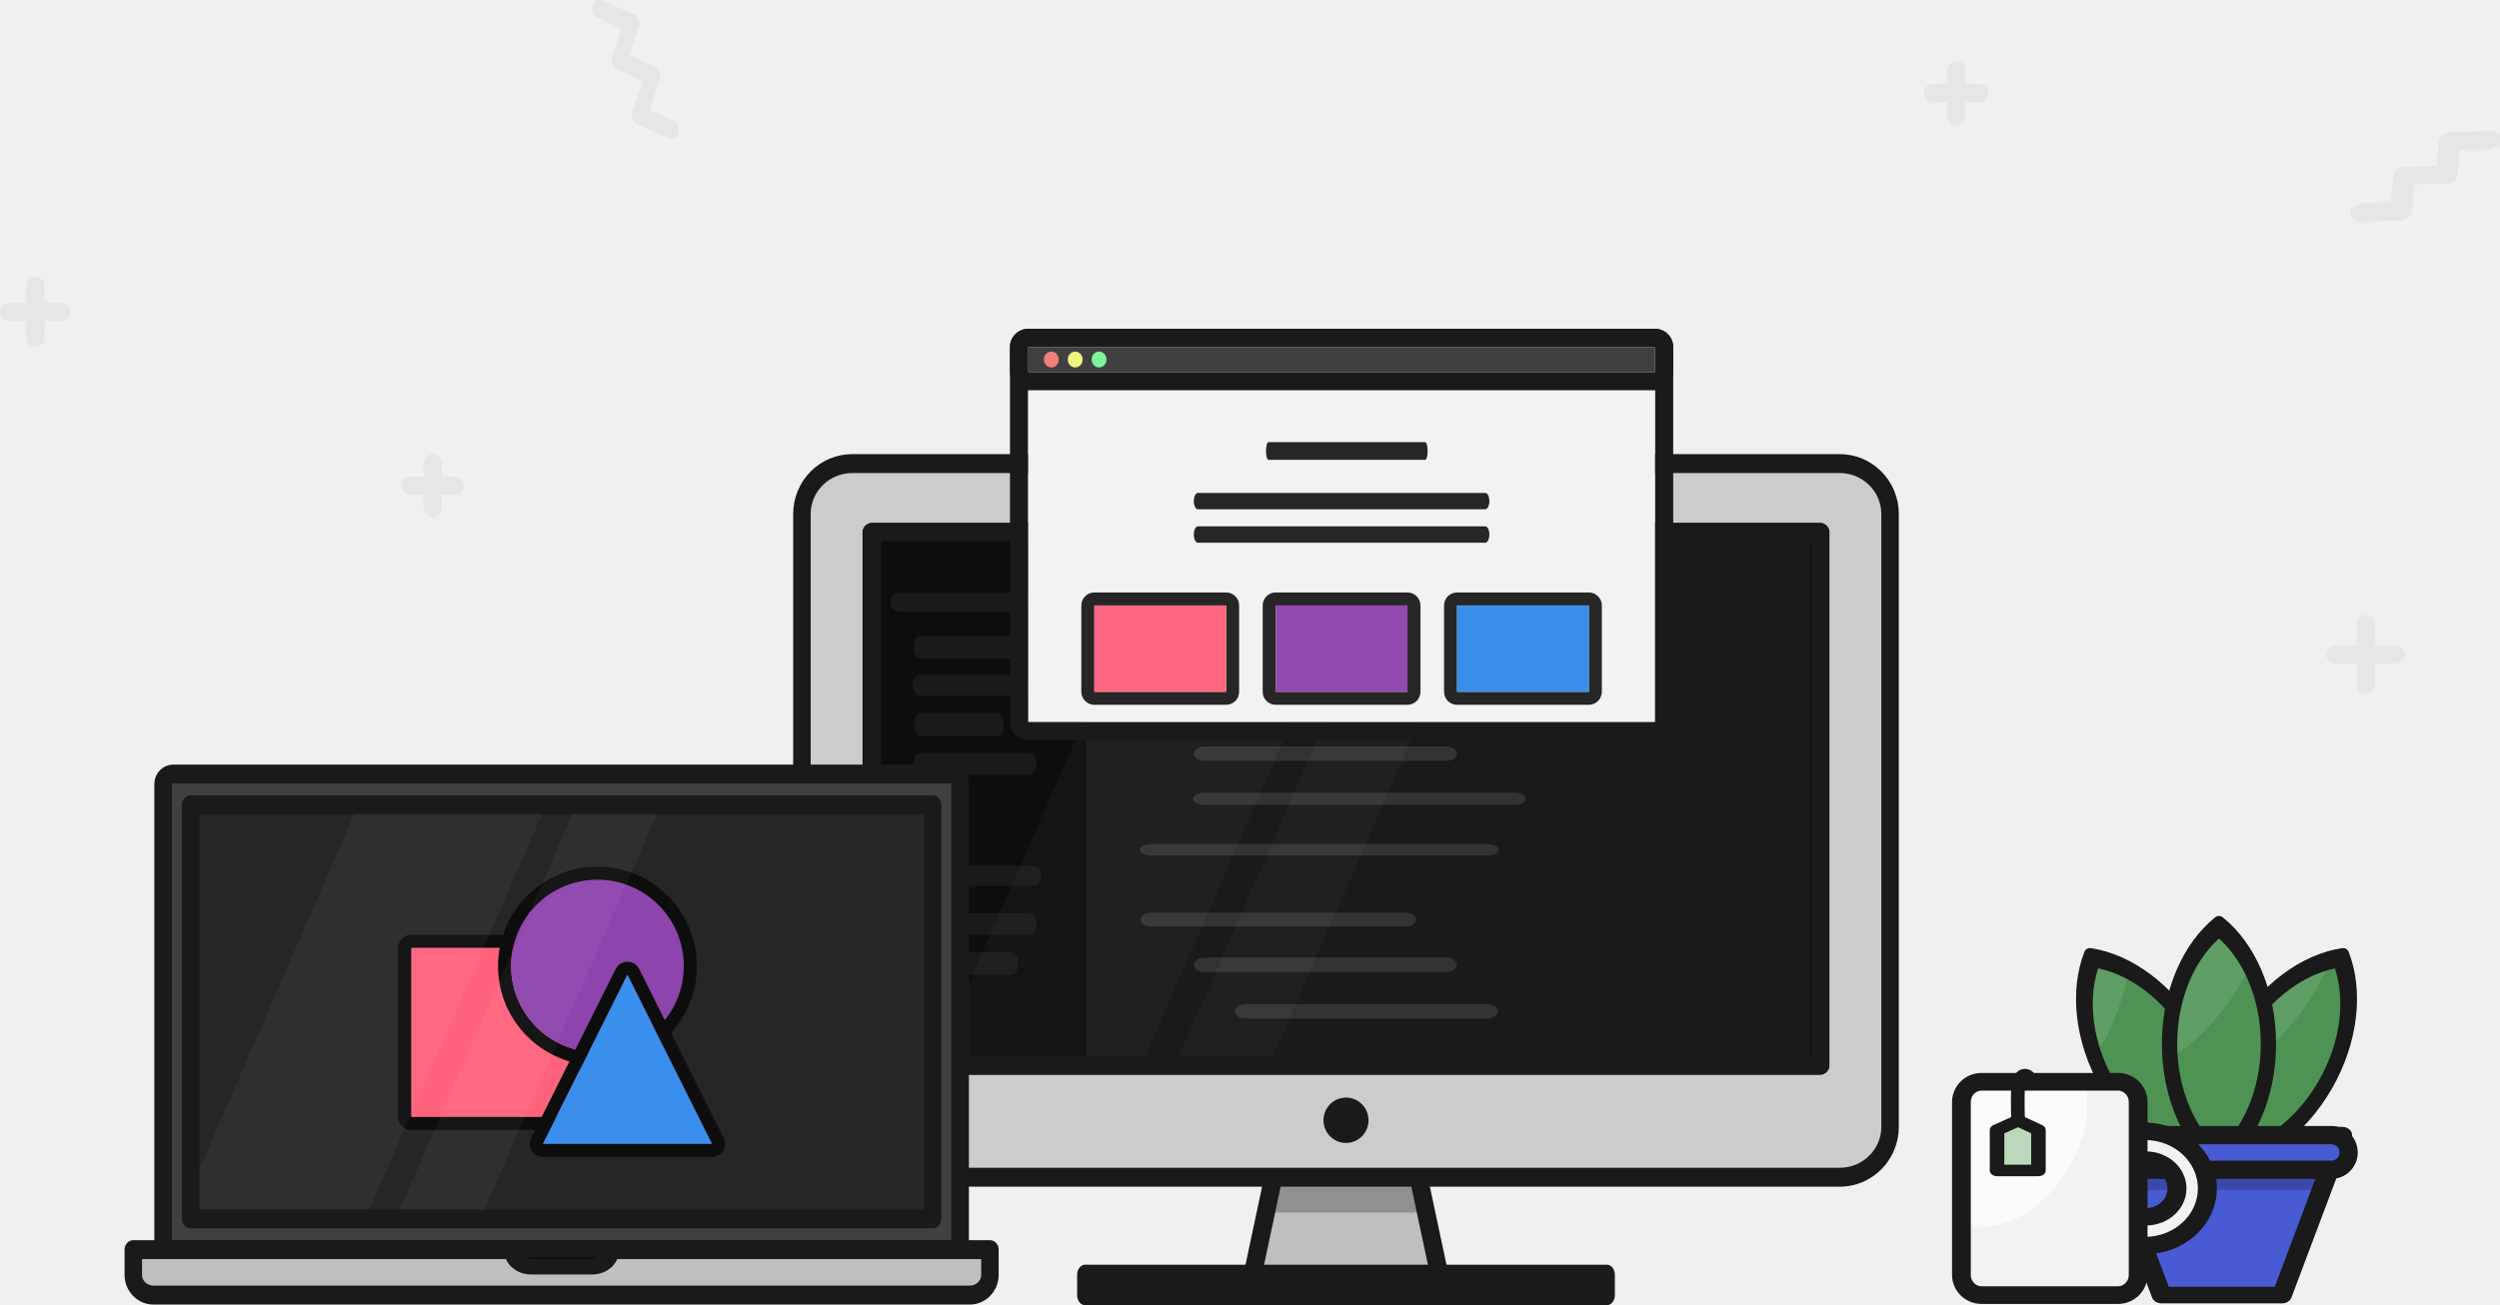
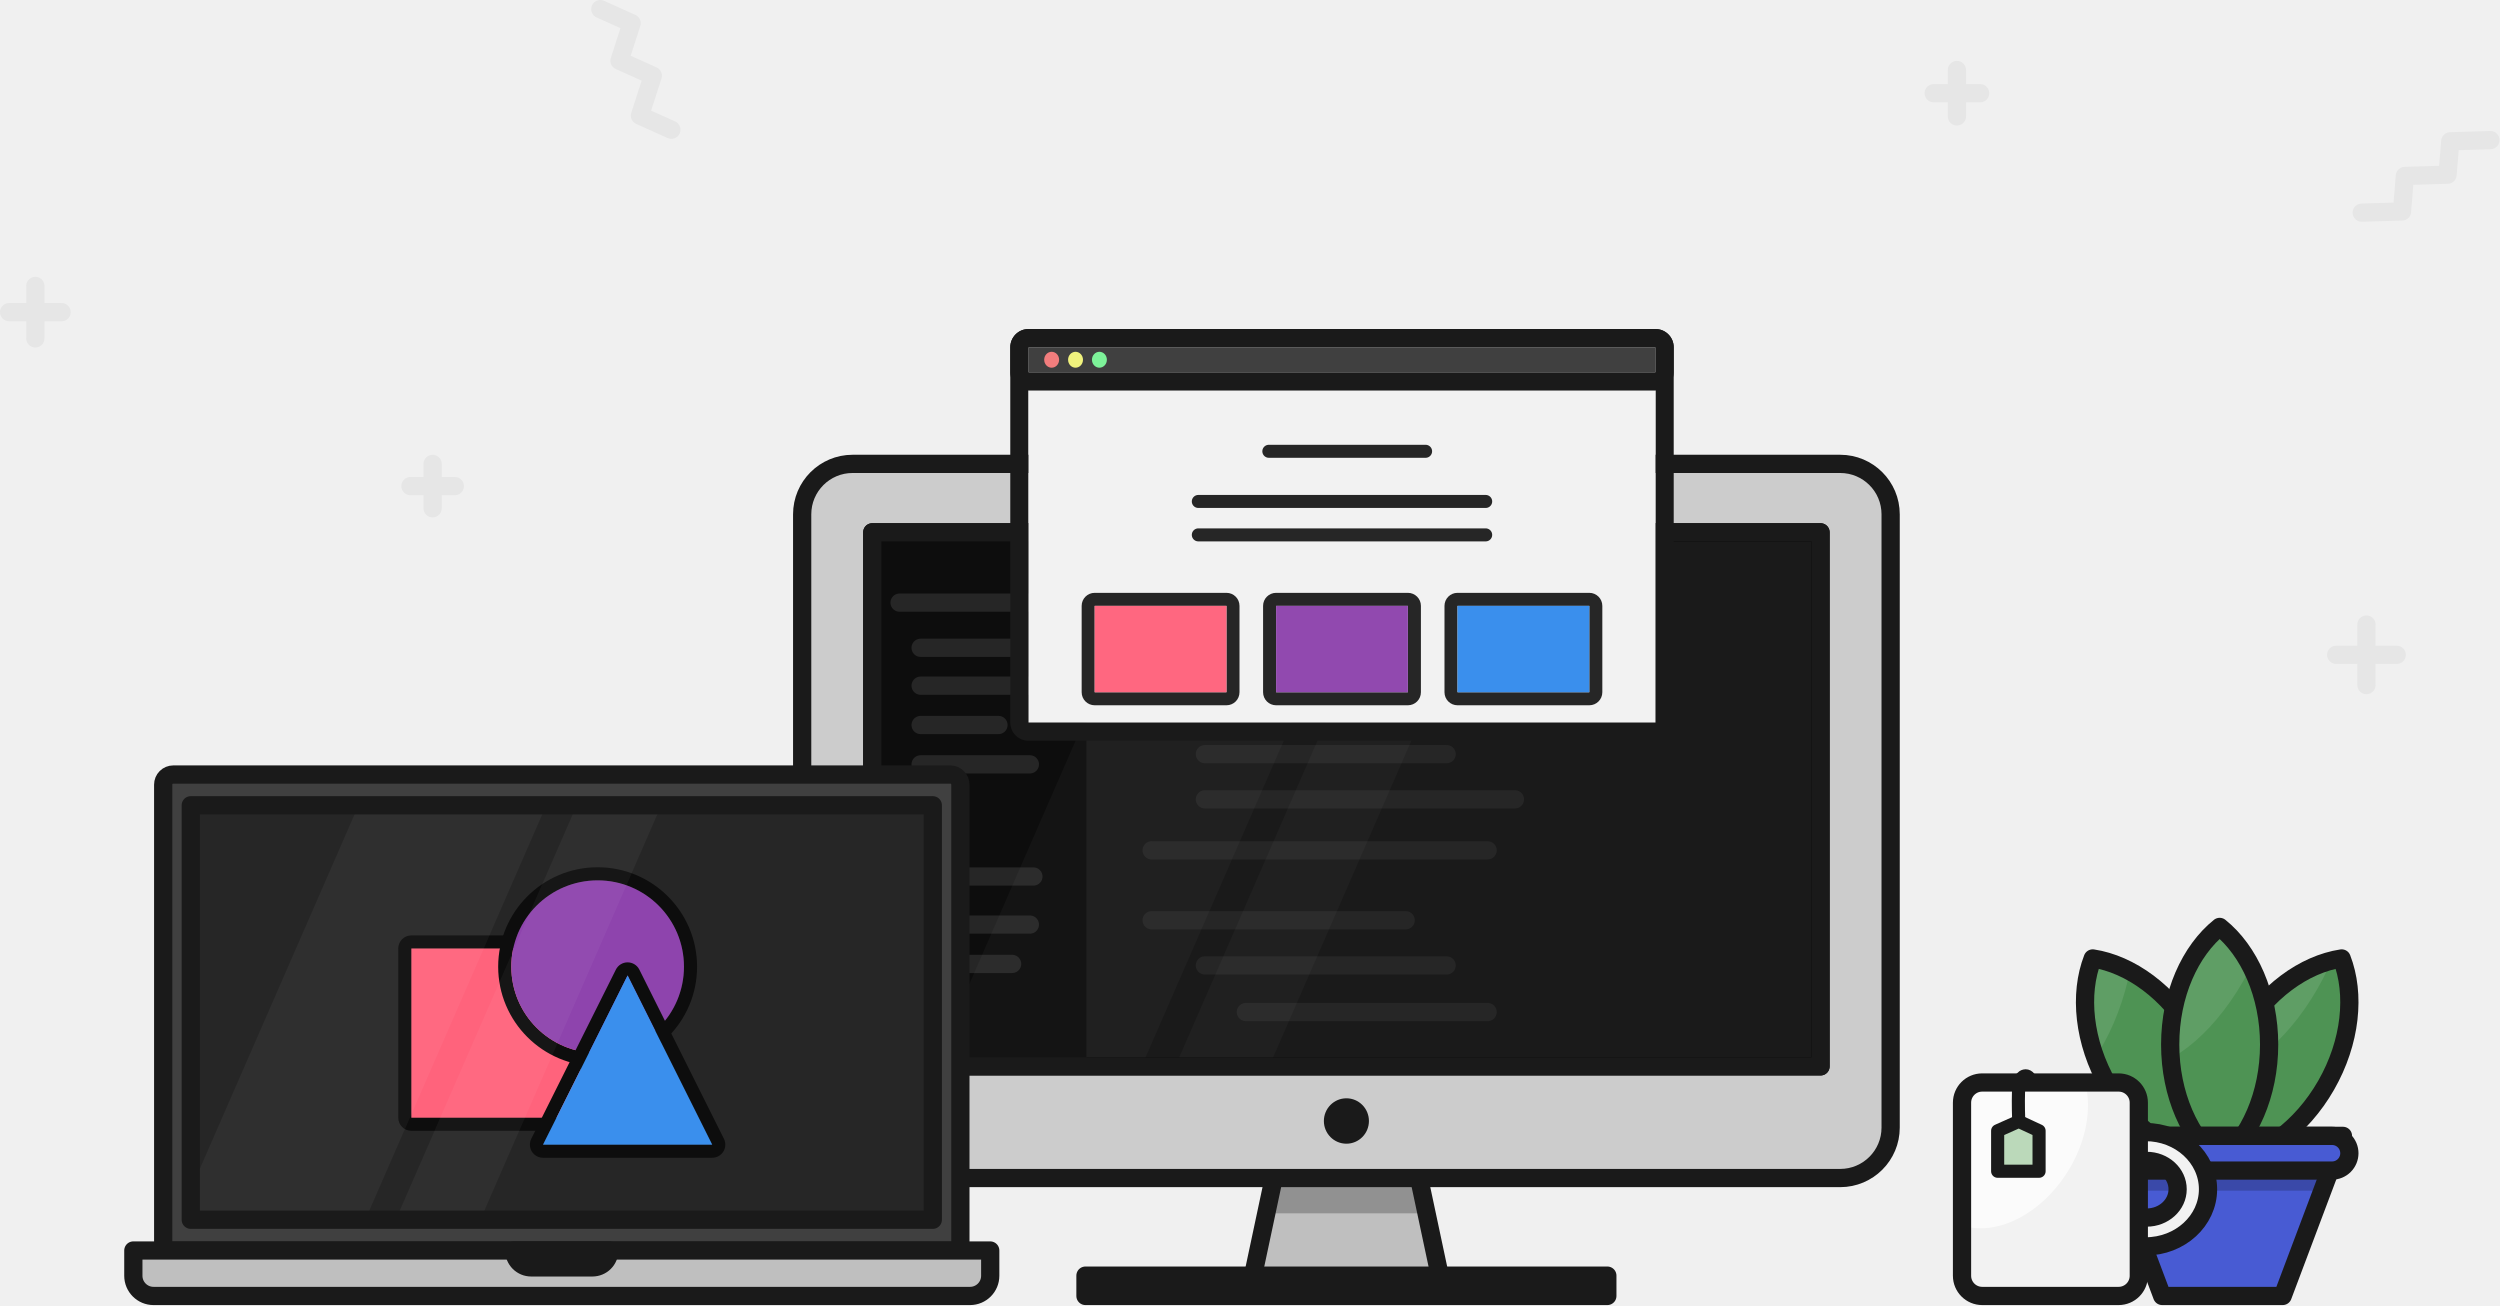
- <svg xmlns="http://www.w3.org/2000/svg" width="100%" height="100%" viewBox="0 0 1239 647" version="1.1" xml:space="preserve" style="fill-rule:evenodd;clip-rule:evenodd;stroke-linecap:round;stroke-linejoin:round;stroke-miterlimit:1.5;">
-   <g transform="matrix(1,0,0,1,-25.9731,-188.572)">
-     <g id="Desktop-Shizz" transform="matrix(1.25,0,0,1.33333,12.0279,-1434.76)">
-       <g transform="matrix(1,0,0,1,-0.617429,1158.3)">
-         <g id="Monitor" transform="matrix(0.533324,0,0,0.503842,140.845,60.126)">
-           <g id="Base">
-             <g transform="matrix(1,0,0,1,31.0175,-94.6667)">
-               <path d="M800,1046L656,1046L692,878L764,878L800,1046Z" style="fill:rgb(191,191,191);" />
-               <clipPath id="_clip1">
-                 <path d="M800,1046L656,1046L692,878L764,878L800,1046Z" />
-               </clipPath>
-               <g clip-path="url(#_clip1)">
-                 <g transform="matrix(1,0,0,0.869393,-39.0175,246.741)">
-                   <rect x="655.333" y="801.623" width="214.127" height="51.044" style="fill:rgb(38,38,38);fill-opacity:0.3;" />
-                 </g>
-               </g>
-               <path d="M800,1046L656,1046L692,878L764,878L800,1046Z" style="fill:none;stroke:rgb(26,26,26);stroke-width:13.5px;" />
-             </g>
-             <g transform="matrix(1,0,0,1.25,37.0175,-233.167)">
-               <rect x="528" y="938" width="388" height="12" style="fill:rgb(26,26,26);stroke:rgb(26,26,26);stroke-width:11.92px;" />
+ <svg xmlns="http://www.w3.org/2000/svg" width="100%" height="100%" viewBox="0 0 5163 2696" version="1.1" xml:space="preserve" style="fill-rule:evenodd;clip-rule:evenodd;stroke-linecap:round;stroke-linejoin:round;stroke-miterlimit:1.5;">
+   <g id="Desktop-Shizz">
+     <g>
+       <g id="Monitor">
+         <g id="Base">
+           <path d="M2980.59,2668.01l-399.994,0l99.999,-470.252l199.996,0l99.999,470.252Z" style="fill:#bfbfbf;" />
+           <clipPath id="_clip1">
+             <path d="M2980.59,2668.01l-399.994,0l99.999,-470.252l199.996,0l99.999,470.252Z" />
+           </clipPath>
+           <g clip-path="url(#_clip1)">
+             <rect x="2470.36" y="2381.56" width="594.787" height="124.217" style="fill:#262626;fill-opacity:0.3;" />
+           </g>
+           <path d="M2980.59,2668.01l-399.994,0l99.999,-470.252l199.996,0l99.999,470.252Z" style="fill:none;stroke:#1a1a1a;stroke-width:37.65px;" />
+           <rect x="2241.71" y="2634.42" width="1077.76" height="41.987" style="fill:#1a1a1a;stroke:#1a1a1a;stroke-width:37.65px;" />
+         </g>
+         <g id="Screen">
+           <path d="M3904.55,1062.16c0,-57.53 -46.637,-104.167 -104.166,-104.167c-376.345,0 -1663.24,0 -2039.58,0c-57.529,0 -104.166,46.637 -104.166,104.167c0,270.97 0,995.587 0,1266.56c0,57.53 46.637,104.167 104.166,104.167c376.345,0 1663.24,0 2039.58,0c57.529,0 104.166,-46.637 104.166,-104.167c0,-270.97 0,-995.587 0,-1266.56Z" style="fill:#ccc;stroke:#1a1a1a;stroke-width:37.65px;" />
+           <rect x="1801.41" y="1099.33" width="1958.36" height="1102.94" style="fill:#1a1a1a;stroke:#f2f2f2;stroke-width:37.65px;" />
+           <g>
+             <rect x="1801.41" y="1099.33" width="1958.36" height="1102.94" style="fill:#1a1a1a;stroke:#000;stroke-width:37.65px;" />
+             <rect x="1801.41" y="1099.33" width="442.284" height="1102.94" style="fill:#0d0d0d;" />
+             <path d="M1857.82,1244.56l315.901,0" style="fill:none;stroke:#262626;stroke-width:37.65px;" />
+             <path d="M1857.82,1810.17l276.413,0" style="fill:none;stroke:#262626;stroke-width:37.65px;" />
+             <path d="M1901.27,1337.82l197.438,0" style="fill:none;stroke:#262626;stroke-width:37.65px;" />
+             <path d="M1901.27,1416.05l251.029,0" style="fill:none;stroke:#262626;stroke-width:37.65px;" />
+             <path d="M1901.27,1497.28l160.771,0" style="fill:none;stroke:#262626;stroke-width:37.65px;" />
+             <path d="M1901.27,1578.51l225.644,0" style="fill:none;stroke:#262626;stroke-width:37.65px;" />
+             <path d="M1901.27,1909.45l225.644,0" style="fill:none;stroke:#262626;stroke-width:37.65px;" />
+             <path d="M1901.27,1990.68l188.977,0" style="fill:none;stroke:#262626;stroke-width:37.65px;" />
+             <path d="M2378.36,1379.94l693.854,0" style="fill:none;stroke:#262626;stroke-width:37.65px;" />
+             <path d="M2488.36,1467.19l719.239,0" style="fill:none;stroke:#262626;stroke-width:37.65px;" />
+             <path d="M2488.36,1557.45l499.236,0" style="fill:none;stroke:#262626;stroke-width:37.65px;" />
+             <path d="M2488.36,1650.8l640.263,0" style="fill:#262626;stroke:#262626;stroke-width:37.65px;" />
+             <path d="M2378.36,1756.1l693.854,0" style="fill:none;stroke:#262626;stroke-width:37.65px;" />
+             <path d="M2378.36,1900.52l524.621,0" style="fill:none;stroke:#262626;stroke-width:37.65px;" />
+             <path d="M2488.36,1993.78l499.236,0" style="fill:none;stroke:#262626;stroke-width:37.65px;" />
+             <path d="M2572.98,2090.06l499.237,0" style="fill:none;stroke:#262626;stroke-width:37.65px;" />
+             <path d="M2378.36,1244.56l315.901,0" style="fill:none;stroke:#262626;stroke-width:37.65px;" />
+           </g>
+           <rect id="Glare" x="1801.41" y="1099.33" width="1958.36" height="1102.94" style="fill:none;" />
+           <clipPath id="_clip2">
+             <rect x="1801.41" y="1099.33" width="1958.36" height="1102.94" />
+           </clipPath>
+           <g clip-path="url(#_clip2)">
+             <g opacity="0.03">
+               <path d="M2926.95,898.117l-361.924,-155.64l-687.896,1575.68l361.924,155.641l687.896,-1575.68Z" style="fill:#fff;" />
+               <path d="M3148.76,993.503l-163.166,-70.167l-687.896,1575.68l163.166,70.166l687.896,-1575.68Z" style="fill:#fff;" />
            </g>
          </g>
-           <g id="Screen">
-             <g transform="matrix(0.961962,0,0,1.03252,41.6977,1.3191)">
-               <path d="M1166.32,364.463C1166.32,344.558 1148.86,328.421 1127.33,328.421C986.488,328.421 504.88,328.421 364.036,328.421C342.506,328.421 325.053,344.558 325.053,364.463C325.053,458.219 325.053,708.939 325.053,802.695C325.053,822.6 342.506,838.737 364.036,838.737C504.88,838.737 986.488,838.737 1127.33,838.737C1148.86,838.737 1166.32,822.6 1166.32,802.695C1166.32,708.939 1166.32,458.219 1166.32,364.463Z" style="fill:rgb(204,204,204);stroke:rgb(26,26,26);stroke-width:13.53px;" />
-             </g>
-             <g transform="matrix(0.838052,0,0,0.772131,134.095,137.333)">
-               <rect x="325.053" y="328.421" width="841.263" height="510.316" style="fill:rgb(26,26,26);stroke:rgb(242,242,242);stroke-width:16.76px;" />
-             </g>
-             <g transform="matrix(0.541544,0,0,0.541544,347.976,-332.401)">
-               <g transform="matrix(1.54752,0,0,1.42579,-394.946,867.397)">
-                 <rect x="325.053" y="328.421" width="841.263" height="510.316" style="fill:rgb(26,26,26);stroke:black;stroke-width:16.76px;" />
-               </g>
-               <g transform="matrix(1.87503,0,0,1.89813,-267.383,-1413.17)">
-                 <rect x="200.244" y="1448.18" width="156.808" height="383.328" style="fill:rgb(13,13,13);" />
-               </g>
-               <g transform="matrix(1.87503,0,0,1.98475,-642.389,-1573.81)">
-                 <path d="M420.244,1514.18L532.244,1514.18" style="fill:none;stroke:rgb(26,26,26);stroke-width:12.91px;" />
-               </g>
-               <g transform="matrix(1.64065,0,0,1.98475,-543.893,-1200.67)">
-                 <path d="M420.244,1514.18L532.244,1514.18" style="fill:none;stroke:rgb(26,26,26);stroke-width:13.68px;" />
-               </g>
-               <g transform="matrix(1.1719,0,0,1.98475,-318.017,-1512.28)">
-                 <path d="M420.244,1514.18L532.244,1514.18" style="fill:none;stroke:rgb(26,26,26);stroke-width:15.27px;" />
-               </g>
-               <g transform="matrix(1.48998,0,0,1.98475,-451.691,-1460.68)">
-                 <path d="M420.244,1514.18L532.244,1514.18" style="fill:none;stroke:rgb(26,26,26);stroke-width:14.19px;" />
-               </g>
-               <g transform="matrix(0.954258,0,0,1.98475,-226.557,-1407.09)">
-                 <path d="M420.244,1514.18L532.244,1514.18" style="fill:none;stroke:rgb(26,26,26);stroke-width:15.97px;" />
-               </g>
-               <g transform="matrix(1.33931,0,0,1.98475,-388.372,-1353.5)">
-                 <path d="M420.244,1514.18L532.244,1514.18" style="fill:none;stroke:rgb(26,26,26);stroke-width:14.71px;" />
-               </g>
-               <g transform="matrix(1.33931,0,0,1.98475,-388.372,-1135.18)">
-                 <path d="M420.244,1514.18L532.244,1514.18" style="fill:none;stroke:rgb(26,26,26);stroke-width:14.71px;" />
-               </g>
-               <g transform="matrix(1.12167,0,0,1.98475,-296.911,-1081.59)">
-                 <path d="M420.244,1514.18L532.244,1514.18" style="fill:none;stroke:rgb(26,26,26);stroke-width:15.44px;" />
-               </g>
-               <g transform="matrix(4.11837,0,0,1.98475,-1239.1,-1484.49)">
-                 <path d="M420.244,1514.18L532.244,1514.18" style="fill:none;stroke:rgb(51,51,51);stroke-width:7.73px;" />
-               </g>
-               <g transform="matrix(4.26905,0,0,1.98475,-1229.29,-1426.93)">
-                 <path d="M420.244,1514.18L532.244,1514.18" style="fill:none;stroke:rgb(51,51,51);stroke-width:7.51px;" />
-               </g>
-               <g transform="matrix(2.96322,0,0,1.98475,-680.525,-1367.39)">
-                 <path d="M420.244,1514.18L532.244,1514.18" style="fill:none;stroke:rgb(51,51,51);stroke-width:9.9px;" />
-               </g>
-               <g transform="matrix(3.80029,0,0,1.98475,-1032.3,-1305.81)">
-                 <path d="M420.244,1514.18L532.244,1514.18" style="fill:none;stroke:rgb(51,51,51);stroke-width:8.24px;" />
-               </g>
-               <g transform="matrix(4.11837,0,0,1.98475,-1239.1,-1236.34)">
-                 <path d="M420.244,1514.18L532.244,1514.18" style="fill:none;stroke:rgb(51,51,51);stroke-width:7.73px;" />
-               </g>
-               <g transform="matrix(3.11389,0,0,1.98475,-816.97,-1141.07)">
-                 <path d="M420.244,1514.18L532.244,1514.18" style="fill:none;stroke:rgb(51,51,51);stroke-width:9.57px;" />
-               </g>
-               <g transform="matrix(2.96322,0,0,1.98475,-680.525,-1079.55)">
-                 <path d="M420.244,1514.18L532.244,1514.18" style="fill:none;stroke:rgb(51,51,51);stroke-width:9.9px;" />
-               </g>
-               <g transform="matrix(2.96322,0,0,1.98475,-624.274,-1016.03)">
-                 <path d="M420.244,1514.18L532.244,1514.18" style="fill:none;stroke:rgb(51,51,51);stroke-width:9.9px;" />
-               </g>
-               <g transform="matrix(1.87503,0,0,1.98475,-296.347,-1573.81)">
-                 <path d="M420.244,1514.18L532.244,1514.18" style="fill:none;stroke:rgb(51,51,51);stroke-width:12.91px;" />
-               </g>
-             </g>
-             <g id="Glare" transform="matrix(1.74596,0,0,1.75929,-110.647,-2066.58)">
-               <rect x="296.2" y="1396.87" width="403.803" height="223.971" style="fill:none;" />
-               <clipPath id="_clip2">
-                 <rect x="296.2" y="1396.87" width="403.803" height="223.971" />
-               </clipPath>
-               <g clip-path="url(#_clip2)">
-                 <g transform="matrix(0.525539,0.222574,-0.185655,0.418808,235.312,1126.97)">
-                   <g opacity="0.03">
-                     <rect x="490" y="211" width="142" height="764" style="fill:white;" />
-                     <g transform="matrix(0.450828,0,0,1,434.103,0)">
-                       <rect x="490" y="211" width="142" height="764" style="fill:white;" />
-                     </g>
-                   </g>
-                 </g>
-               </g>
-               <rect x="296.2" y="1396.87" width="403.803" height="223.971" style="fill:none;stroke:rgb(26,26,26);stroke-width:7.7px;" />
-             </g>
-           </g>
-           <g id="Power-Button" transform="matrix(0.797619,0,0,0.797619,155.22,166.417)">
-             <circle cx="757" cy="826" r="21" style="fill:rgb(26,26,26);" />
-           </g>
+           <rect x="1801.41" y="1099.33" width="1958.36" height="1102.94" style="fill:none;stroke:#1a1a1a;stroke-width:37.65px;" />
        </g>
-         <g id="Window" transform="matrix(6.21514,0,0,6.21514,-1873.79,-731.072)">
-           <g transform="matrix(1,0,0,1.19394,0,-29.0194)">
-             <path d="M410.163,148.201C410.163,147.696 409.642,147.287 409,147.287L369,147.287C368.358,147.287 367.837,147.696 367.837,148.201L367.837,167C367.837,167.504 368.358,167.913 369,167.913L409,167.913C409.642,167.913 410.163,167.504 410.163,167L410.163,148.201ZM409,148.201L369,148.201L369,167L409,167L409,148.201Z" style="fill:rgb(26,26,26);" />
-             <rect x="369" y="148.201" width="40" height="18.799" style="fill:rgb(242,242,242);" />
-           </g>
-           <g>
-             <g transform="matrix(0.294118,0,0,1,274.922,-8.8541)">
-               <path d="M372,163L406,163" style="fill:none;stroke:rgb(38,38,38);stroke-width:1.06px;" />
-             </g>
-             <g transform="matrix(0.539216,0,0,1,179.245,-5.8541)">
-               <path d="M372,163L406,163" style="fill:none;stroke:rgb(38,38,38);stroke-width:0.98px;" />
-             </g>
-             <g transform="matrix(0.539216,0,0,1,179.245,-3.8541)">
-               <path d="M372,163L406,163" style="fill:none;stroke:rgb(38,38,38);stroke-width:0.98px;" />
-             </g>
-           </g>
-           <g transform="matrix(0.840799,0,0,0.840799,61.9291,34.8713)">
-             <g transform="matrix(1,0,0,1,-1.76545,-0.145898)">
-               <path d="M382.988,153C382.988,152.488 382.546,152.074 382,152.074L372,152.074C371.454,152.074 371.012,152.488 371.012,153L371.012,159.146C371.012,159.658 371.454,160.072 372,160.072L382,160.072C382.546,160.072 382.988,159.658 382.988,159.146L382.988,153ZM382,153L372,153L372,159.146L382,159.146L382,153Z" style="fill:rgb(38,38,38);" />
-               <rect x="372" y="153" width="10" height="6.146" style="fill:rgb(255,103,128);" />
-             </g>
-             <g transform="matrix(1,0,0,1,12,-0.145898)">
-               <path d="M382.988,153C382.988,152.488 382.546,152.074 382,152.074L372,152.074C371.454,152.074 371.012,152.488 371.012,153L371.012,159.146C371.012,159.658 371.454,160.072 372,160.072L382,160.072C382.546,160.072 382.988,159.658 382.988,159.146L382.988,153ZM382,153L372,153L372,159.146L382,159.146L382,153Z" style="fill:rgb(38,38,38);" />
-               <rect x="372" y="153" width="10" height="6.146" style="fill:rgb(145,73,175);" />
-             </g>
-             <g transform="matrix(1,0,0,1,25.7654,-0.145898)">
-               <path d="M382.988,153C382.988,152.488 382.546,152.074 382,152.074L372,152.074C371.454,152.074 371.012,152.488 371.012,153L371.012,159.146C371.012,159.658 371.454,160.072 372,160.072L382,160.072C382.546,160.072 382.988,159.658 382.988,159.146L382.988,153ZM382,153L372,153L372,159.146L382,159.146L382,153Z" style="fill:rgb(38,38,38);" />
-               <rect x="372" y="153" width="10" height="6.146" style="fill:rgb(58,143,237);" />
-             </g>
-           </g>
-           <g transform="matrix(0.951538,0,0,0.531406,20.3486,68.3946)">
-             <path d="M409.668,149.657C409.668,148.524 409.121,147.605 408.445,147.605L366.408,147.605C365.733,147.605 365.186,148.524 365.186,149.657L365.186,152.473C365.186,153.607 365.733,154.525 366.408,154.525L408.445,154.525C409.121,154.525 409.668,153.607 409.668,152.473L409.668,149.657ZM408.445,149.657L366.408,149.657L366.408,152.473L408.445,152.473L408.445,149.657Z" style="fill:rgb(26,26,26);" />
-             <rect x="366.408" y="149.657" width="42.037" height="2.816" style="fill:rgb(64,64,64);" />
-           </g>
-           <g transform="matrix(0.190476,0,0,0.190476,299.714,122.861)">
-             <circle cx="371.5" cy="135.5" r="2.5" style="fill:rgb(242,125,125);" />
-             <g transform="matrix(1,0,0,1,8,0)">
-               <circle cx="371.5" cy="135.5" r="2.5" style="fill:rgb(240,242,125);" />
-             </g>
-             <g transform="matrix(1,0,0,1,16,0)">
-               <circle cx="371.5" cy="135.5" r="2.5" style="fill:rgb(125,242,153);" />
-             </g>
-           </g>
+         <ellipse id="Power-Button" cx="2780.59" cy="2315.09" rx="46.527" ry="46.885" style="fill:#1a1a1a;" />
+       </g>
+       <g id="Window">
+         <path d="M3456.55,717.147c0,-20.796 -16.858,-37.654 -37.654,-37.654l-1294.82,0c-20.796,0 -37.654,16.858 -37.654,37.654l0,774.997c0,20.795 16.858,37.654 37.654,37.654l1294.82,0c20.796,0 37.654,-16.859 37.654,-37.654l0,-774.997Zm-37.654,0l-1294.82,0l0,774.997l1294.82,0l0,-774.997Z" style="fill:#1a1a1a;" />
+         <rect x="2124.08" y="717.147" width="1294.82" height="774.997" style="fill:#f2f2f2;" />
+         <g>
+           <path d="M2620.42,932.002l323.705,0" style="fill:#262626;stroke:#262626;stroke-width:26.9px;" />
+           <path d="M2474.76,1035.59l593.46,0" style="fill:#262626;stroke:#262626;stroke-width:26.9px;" />
+           <path d="M2474.76,1104.64l593.46,0" style="fill:none;stroke:#262626;stroke-width:26.9px;" />
        </g>
-       </g>
-       <g id="Laptop" transform="matrix(0.61479,0,0,0.61479,-80.8575,1129.68)">
-         <g transform="matrix(1,0,0,1,32.3368,-250.611)">
-           <path d="M736.741,867.877C736.741,866.259 736.056,864.707 734.835,863.563C733.615,862.419 731.96,861.777 730.235,861.777C674.932,861.777 284.395,861.777 229.092,861.777C227.366,861.777 225.711,862.419 224.491,863.563C223.271,864.707 222.585,866.259 222.585,867.877C222.585,909.459 222.585,1149.58 222.585,1149.58L736.741,1149.58L736.741,867.877Z" style="fill:rgb(64,64,64);stroke:rgb(26,26,26);stroke-width:11.37px;" />
+         <g>
+           <path d="M2559.81,1251.22c0,-14.854 -12.042,-26.896 -26.896,-26.896l-272.171,0c-14.854,0 -26.896,12.042 -26.896,26.896c0,0 0,178.425 0,178.425c0,14.854 12.042,26.896 26.896,26.896l272.171,0c14.854,0 26.896,-12.042 26.896,-26.896l0,-178.425Zm-26.896,0l-272.171,0l0,178.425l272.171,0l0,-178.425Z" style="fill:#262626;" />
+           <rect x="2260.74" y="1251.22" width="272.171" height="178.425" style="fill:#ff6780;" />
+           <path d="M2934.47,1251.22c0,-14.854 -12.042,-26.896 -26.896,-26.896l-272.171,0c-14.854,0 -26.896,12.042 -26.896,26.896l0,178.425c0,14.854 12.042,26.896 26.896,26.896l272.171,0c14.854,0 26.896,-12.042 26.896,-26.896l0,-178.425Zm-26.896,0l-272.171,0l0,178.425l272.171,0l0,-178.425Z" style="fill:#262626;" />
+           <rect x="2635.4" y="1251.22" width="272.171" height="178.425" style="fill:#9149af;" />
+           <path d="M3309.12,1251.22c0,-14.854 -12.042,-26.896 -26.896,-26.896l-272.171,0c-14.854,0 -26.896,12.042 -26.896,26.896c0,0 0,178.425 0,178.425c0,14.854 12.042,26.896 26.896,26.896l272.171,0c14.854,0 26.896,-12.042 26.896,-26.896l0,-178.425Zm-26.896,0l-272.171,0l0,178.425l272.171,0l0,-178.425Z" style="fill:#262626;" />
+           <rect x="3010.06" y="1251.22" width="272.171" height="178.425" style="fill:#3a8fed;" />
        </g>
-         <g transform="matrix(0.982227,0,0,1,12.2758,12.9347)">
-           <path d="M790.097,886.029L227.436,886.029L227.436,901.317C227.436,908.054 233.367,913.516 240.684,913.516C317.066,913.516 700.467,913.516 776.849,913.516C784.166,913.516 790.097,908.054 790.097,901.317C790.097,893.971 790.097,886.029 790.097,886.029Z" style="fill:rgb(191,191,191);stroke:rgb(26,26,26);stroke-width:11.47px;" />
-         </g>
-         <g transform="matrix(0.607088,0,0,0.444318,260.969,448.566)">
-           <path d="M464,1013.68L363,1013.68L363,1013.69C363,1019.78 364.892,1025.63 368.258,1029.95C371.625,1034.26 376.192,1036.68 380.953,1036.68L446.047,1036.68C450.808,1036.68 455.375,1034.26 458.742,1029.95C462.108,1025.63 464,1019.78 464,1013.69C464,1013.68 464,1013.68 464,1013.68Z" style="stroke:rgb(26,26,26);stroke-width:21.59px;" />
-         </g>
-         <g transform="matrix(1.0137,0,0,1.00649,-15.2087,-11.4124)">
-           <rect x="284.025" y="637.036" width="472.118" height="248.994" style="fill:rgb(38,38,38);" />
-           <clipPath id="_clip3">
-             <rect x="284.025" y="637.036" width="472.118" height="248.994" />
-           </clipPath>
-           <g clip-path="url(#_clip3)">
-             <g id="Shapes" transform="matrix(0.450395,7.13399e-17,-2.0148e-16,0.425268,389.703,152.935)">
-               <g transform="matrix(1,0,0,1,0,11.4004)">
-                 <path d="M334.526,1329.26C334.526,1319.03 326.231,1310.74 316,1310.74L77,1310.74C66.769,1310.74 58.474,1319.03 58.474,1329.26L58.474,1568.26C58.474,1578.5 66.769,1586.79 77,1586.79L316,1586.79C326.231,1586.79 334.526,1578.5 334.526,1568.26L334.526,1329.26ZM316,1329.26L77,1329.26L77,1568.26L316,1568.26L316,1329.26Z" style="fill:rgb(13,13,13);" />
-                 <rect x="77" y="1329.26" width="239" height="239" style="fill:rgb(255,99,124);" />
-               </g>
-               <g transform="matrix(0.980204,0,0,0.980204,-195.805,-84.0174)">
-                 <path d="M546.741,1336.36C467.638,1336.36 403.416,1400.59 403.416,1479.69C403.416,1558.79 467.638,1623.02 546.741,1623.02C625.845,1623.02 690.067,1558.79 690.067,1479.69C690.067,1400.59 625.845,1336.36 546.741,1336.36ZM546.741,1355.26C615.414,1355.26 671.168,1411.02 671.168,1479.69C671.168,1548.36 615.414,1604.12 546.741,1604.12C478.069,1604.12 422.315,1548.36 422.315,1479.69C422.315,1411.02 478.069,1355.26 546.741,1355.26Z" style="fill:rgb(13,13,13);" />
-                 <circle cx="546.741" cy="1479.69" r="124.426" style="fill:rgb(142,68,173);" />
-               </g>
-               <g transform="matrix(1,0,0,1,217.963,49.5)">
-                 <path d="M181.07,1320.98C177.932,1314.7 171.517,1310.74 164.5,1310.74C157.483,1310.74 151.068,1314.7 147.93,1320.98L28.43,1559.98C25.559,1565.72 25.866,1572.54 29.241,1578C32.617,1583.47 38.579,1586.79 45,1586.79L284,1586.79C290.421,1586.79 296.383,1583.47 299.759,1578C303.134,1572.54 303.441,1565.72 300.57,1559.98L181.07,1320.98ZM164.5,1329.26L284,1568.26L45,1568.26L164.5,1329.26Z" style="fill:rgb(13,13,13);" />
-                 <path d="M164.5,1329.26L284,1568.26L45,1568.26L164.5,1329.26Z" style="fill:rgb(58,143,237);" />
-               </g>
-             </g>
-             <g transform="matrix(0.708267,0.287588,-0.306885,0.66373,183.348,194.09)">
-               <g opacity="0.04">
-                 <rect x="490" y="211" width="142" height="764" style="fill:white;" />
-                 <g transform="matrix(0.450828,0,0,1,434.103,0)">
-                   <rect x="490" y="211" width="142" height="764" style="fill:white;" />
-                 </g>
-               </g>
-             </g>
-           </g>
-           <rect x="284.025" y="637.036" width="472.118" height="248.994" style="fill:none;stroke:rgb(26,26,26);stroke-width:11.26px;" />
-         </g>
-       </g>
-       <g id="Plant" transform="matrix(0.182052,0,0,0.171988,775.602,1303.6)">
-         <g transform="matrix(1,0,0,1,-22.7763,57)">
-           <g transform="matrix(1.09132,0.630071,-0.848769,1.47011,1544.75,-1213.22)">
-             <path d="M655.5,1574.19C706.666,1604.5 741,1660.27 741,1724C741,1787.73 706.666,1843.5 655.5,1873.81C604.334,1843.5 570,1787.73 570,1724C570,1660.27 604.334,1604.5 655.5,1574.19Z" style="fill:rgb(78,147,84);" />
-             <clipPath id="_clip4">
-               <path d="M655.5,1574.19C706.666,1604.5 741,1660.27 741,1724C741,1787.73 706.666,1843.5 655.5,1873.81C604.334,1843.5 570,1787.73 570,1724C570,1660.27 604.334,1604.5 655.5,1574.19Z" />
-             </clipPath>
-             <g clip-path="url(#_clip4)">
-               <g transform="matrix(3.47716,0.0963663,-0.153418,2.57203,-3086.99,-122.759)">
-                 <ellipse cx="1076.81" cy="643.333" rx="24.813" ry="56.667" style="fill:white;fill-opacity:0.1;" />
-               </g>
-             </g>
-             <path d="M655.5,1574.19C706.666,1604.5 741,1660.27 741,1724C741,1787.73 706.666,1843.5 655.5,1873.81C604.334,1843.5 570,1787.73 570,1724C570,1660.27 604.334,1604.5 655.5,1574.19Z" style="fill:none;stroke:rgb(26,26,26);stroke-width:26.36px;" />
-           </g>
-           <g transform="matrix(-1.09132,0.630071,0.848769,1.47011,-238.977,-1213.22)">
-             <path d="M655.5,1574.19C706.666,1604.5 741,1660.27 741,1724C741,1787.73 706.666,1843.5 655.5,1873.81C604.334,1843.5 570,1787.73 570,1724C570,1660.27 604.334,1604.5 655.5,1574.19Z" style="fill:rgb(78,147,84);" />
-             <clipPath id="_clip5">
-               <path d="M655.5,1574.19C706.666,1604.5 741,1660.27 741,1724C741,1787.73 706.666,1843.5 655.5,1873.81C604.334,1843.5 570,1787.73 570,1724C570,1660.27 604.334,1604.5 655.5,1574.19Z" />
-             </clipPath>
-             <g clip-path="url(#_clip5)">
-               <g transform="matrix(-2.32775,1.92492,2.58761,1.7086,1548.64,-1579.23)">
-                 <ellipse cx="1076.81" cy="643.333" rx="24.813" ry="56.667" style="fill:white;fill-opacity:0.1;" />
-               </g>
-             </g>
-             <path d="M655.5,1574.19C706.666,1604.5 741,1660.27 741,1724C741,1787.73 706.666,1843.5 655.5,1873.81C604.334,1843.5 570,1787.73 570,1724C570,1660.27 604.334,1604.5 655.5,1574.19Z" style="fill:none;stroke:rgb(26,26,26);stroke-width:26.36px;" />
-           </g>
-           <g transform="matrix(1.26014,0,0,1.69754,-167.765,-1226.37)">
-             <path d="M655.5,1574.19C706.666,1604.5 741,1660.27 741,1724C741,1787.73 706.666,1843.5 655.5,1873.81C604.334,1843.5 570,1787.73 570,1724C570,1660.27 604.334,1604.5 655.5,1574.19Z" style="fill:rgb(78,147,84);" />
-             <clipPath id="_clip6">
-               <path d="M655.5,1574.19C706.666,1604.5 741,1660.27 741,1724C741,1787.73 706.666,1843.5 655.5,1873.81C604.334,1843.5 570,1787.73 570,1724C570,1660.27 604.334,1604.5 655.5,1574.19Z" />
-             </clipPath>
-             <g clip-path="url(#_clip6)">
-               <g transform="matrix(2.9464,1.37406,-1.86526,2.1705,-1360.24,-1253.82)">
-                 <ellipse cx="1076.81" cy="643.333" rx="24.813" ry="56.667" style="fill:white;fill-opacity:0.1;" />
-               </g>
-             </g>
-             <path d="M655.5,1574.19C706.666,1604.5 741,1660.27 741,1724C741,1787.73 706.666,1843.5 655.5,1873.81C604.334,1843.5 570,1787.73 570,1724C570,1660.27 604.334,1604.5 655.5,1574.19Z" style="fill:none;stroke:rgb(26,26,26);stroke-width:26.43px;" />
-           </g>
-         </g>
-         <g transform="matrix(1,2.08513e-17,-2.08513e-17,-0.829736,36,3687.82)">
-           <path d="M868,2089L343,2089L474.25,1672L736.75,1672L868,2089Z" style="fill:rgb(72,91,211);" />
-           <clipPath id="_clip7">
-             <path d="M868,2089L343,2089L474.25,1672L736.75,1672L868,2089Z" />
-           </clipPath>
-           <g clip-path="url(#_clip7)">
-             <g transform="matrix(1.02597,2.57828e-17,-2.16546e-17,-1.03853,-22.9091,3780.22)">
-               <rect x="343" y="1672" width="539" height="94" style="fill-opacity:0.2;" />
-             </g>
-           </g>
-           <path d="M868,2089L343,2089L474.25,1672L736.75,1672L868,2089Z" style="fill:none;stroke:rgb(26,26,26);stroke-width:43.08px;" />
-         </g>
-         <g transform="matrix(1,0,0,1,22,319.5)">
-           <path d="M896,1672.49C896,1662.55 892.019,1653.01 884.934,1645.98C877.848,1638.95 868.238,1635 858.217,1635C757.214,1635 481.786,1635 380.783,1635C370.762,1635 361.152,1638.95 354.066,1645.98C346.981,1653.01 343,1662.55 343,1672.49C343,1672.5 343,1672.5 343,1672.51C343,1682.45 346.981,1691.99 354.066,1699.02C361.152,1706.05 370.762,1710 380.783,1710C481.786,1710 757.214,1710 858.217,1710C868.238,1710 877.848,1706.05 884.934,1699.02C892.019,1691.99 896,1682.45 896,1672.51C896,1672.5 896,1672.5 896,1672.49Z" style="fill:rgb(72,91,211);stroke:rgb(26,26,26);stroke-width:39.56px;" />
-         </g>
-       </g>
-       <g id="Cup" transform="matrix(0.205524,0,0,0.176332,736.328,1340.6)">
-         <g transform="matrix(0.702624,0,0,0.702624,-205.062,454.692)">
-           <path d="M1014.5,1756L1161.5,1756C1256.22,1756 1333,1832.78 1333,1927.5C1333,1927.5 1333,1927.5 1333,1927.5C1333,2022.22 1256.22,2099 1161.5,2099L1014.5,2099L1014.5,2012.5L1164.52,2012.5C1211.46,2012.5 1249.52,1974.44 1249.52,1927.5C1249.52,1927.5 1249.52,1927.5 1249.52,1927.5C1249.52,1880.56 1211.46,1842.5 1164.52,1842.5L1014.5,1842.5L1014.5,1756Z" style="fill:rgb(242,242,242);stroke:rgb(26,26,26);stroke-width:52.23px;" />
-         </g>
-         <g transform="matrix(0.877757,0,0,0.903614,73.1015,196.048)">
-           <path d="M598,1583.07C598,1557.07 578.146,1536 553.654,1536L253.777,1536C229.285,1536 209.431,1557.07 209.431,1583.07L209.431,1986.93C209.431,2012.93 229.285,2034 253.777,2034L553.654,2034C578.146,2034 598,2012.93 598,1986.93L598,1583.07Z" style="fill:rgb(242,242,242);" />
-           <clipPath id="_clip8">
-             <path d="M598,1583.07C598,1557.07 578.146,1536 553.654,1536L253.777,1536C229.285,1536 209.431,1557.07 209.431,1583.07L209.431,1986.93C209.431,2012.93 229.285,2034 253.777,2034L553.654,2034C578.146,2034 598,2012.93 598,1986.93L598,1583.07Z" />
-           </clipPath>
-           <g clip-path="url(#_clip8)">
-             <g transform="matrix(0.809773,0.649329,-0.898579,1.37242,1550.43,-833.337)">
-               <ellipse cx="310" cy="1666" rx="159" ry="143" style="fill:white;fill-opacity:0.7;" />
-             </g>
-           </g>
-           <path d="M598,1583.07C598,1557.07 578.146,1536 553.654,1536L253.777,1536C229.285,1536 209.431,1557.07 209.431,1583.07L209.431,1986.93C209.431,2012.93 229.285,2034 253.777,2034L553.654,2034C578.146,2034 598,2012.93 598,1986.93L598,1583.07Z" style="fill:none;stroke:rgb(26,26,26);stroke-width:41.25px;" />
-         </g>
-         <g transform="matrix(1,0,0,1,0,30)">
-           <path d="M368,1688.5C366.5,1648.81 363.5,1569.42 368,1552C370.712,1541.5 384.099,1530.23 391.031,1554" style="fill:none;stroke:rgb(26,26,26);stroke-width:26.4px;" />
-         </g>
-         <g transform="matrix(0.493255,0,0,0.425528,-152.295,966.249)">
-           <path d="M1131,1691L1051.57,1644.21L969,1691L969,1891.39L1131,1891.39L1131,1691Z" style="fill:rgb(187,217,186);stroke:rgb(26,26,26);stroke-width:56.94px;" />
+         <path d="M3456.55,717.147c0,-20.796 -16.858,-37.654 -37.654,-37.654l-1294.82,0c-20.796,0 -37.654,16.858 -37.654,37.654l0,51.669c0,20.796 16.858,37.654 37.654,37.654l1294.82,0c20.796,0 37.654,-16.858 37.654,-37.654l0,-51.669Zm-37.654,0l-1294.82,0l0,51.669l1294.82,0l0,-51.669Z" style="fill:#1a1a1a;" />
+         <rect x="2124.08" y="717.147" width="1294.82" height="51.67" style="fill:#404040;" />
+         <g>
+           <ellipse cx="2171.86" cy="742.956" rx="15.415" ry="16.442" style="fill:#f27d7d;" />
+           <ellipse cx="2221.19" cy="742.956" rx="15.415" ry="16.442" style="fill:#f0f27d;" />
+           <ellipse cx="2270.51" cy="742.956" rx="15.415" ry="16.442" style="fill:#7df299;" />
        </g>
      </g>
    </g>
-     <g id="Shapes1" transform="matrix(1.10783,0,0,1.33333,206.856,-1473.08)">
-       <g transform="matrix(0.0519235,0.115917,-0.117377,0.0525776,210.988,1205.04)">
-         <path d="M-19.756,891.646L62.977,808.912L145.71,891.646L233.71,803.646L321.71,891.646L404.71,808.646" style="fill:none;stroke:rgb(230,230,230);stroke-width:54.14px;" />
-       </g>
-       <g transform="matrix(-0.115858,0.0776614,0.101085,0.0722601,858.518,1235.42)">
-         <path d="M-19.756,891.646L62.977,808.912L145.71,891.646L233.71,803.646L321.71,891.646L404.71,808.646" style="fill:none;stroke:rgb(230,230,230);stroke-width:63.72px;" />
-       </g>
-       <g transform="matrix(0.465872,0,0,0.387082,66.7607,1067.79)">
-         <path d="M-78.301,906.513L-78.301,949.139" style="fill:none;stroke:rgb(230,230,230);stroke-width:17.51px;" />
-         <g transform="matrix(6.12323e-17,1,-1,6.12323e-17,849.525,1006.13)">
-           <path d="M-78.301,906.513L-78.301,949.139" style="fill:none;stroke:rgb(230,230,230);stroke-width:17.51px;" />
+     <g id="Laptop">
+       <path d="M1983.37,1620.38c0,-5.526 -2.195,-10.825 -6.102,-14.732c-3.907,-3.907 -9.206,-6.102 -14.731,-6.102c-177.082,0 -1427.59,0 -1604.68,0c-5.525,0 -10.824,2.195 -14.731,6.102c-3.907,3.907 -6.102,9.206 -6.102,14.732c0,142.025 0,962.14 0,962.14l1646.34,0l0,-962.14Z" style="fill:#404040;stroke:#1a1a1a;stroke-width:37.65px;" />
+       <path d="M2045.02,2582.53l-1769.64,0l0,52.213c0,23.012 18.654,41.666 41.666,41.667c240.232,0 1446.07,0 1686.31,0c23.012,-0.001 41.667,-18.655 41.667,-41.667c0,-25.089 0,-52.213 0,-52.213Z" style="fill:#bfbfbf;stroke:#1a1a1a;stroke-width:37.65px;" />
+       <path d="M1258.37,2582.53l-196.336,0l0,0.004c0,9.256 3.677,18.133 10.222,24.678c6.545,6.545 15.422,10.222 24.678,10.222c35.697,0 90.839,0 126.535,0c9.257,0 18.134,-3.677 24.679,-10.222c6.545,-6.545 10.222,-15.422 10.222,-24.678c0,-0.003 0,-0.004 0,-0.004Z" style="stroke:#1a1a1a;stroke-width:37.65px;" />
+       <rect x="393.98" y="1663.06" width="1532.44" height="855.96" style="fill:#262626;" />
+       <clipPath id="_clip3">
+         <rect x="393.98" y="1663.06" width="1532.44" height="855.96" />
+       </clipPath>
+       <g clip-path="url(#_clip3)">
+         <g id="Shapes">
+           <path d="M1226.05,1958.84c0,-14.958 -12.125,-27.083 -27.083,-27.083l-349.403,0c-14.957,0 -27.083,12.125 -27.083,27.083l0,349.403c0,14.957 12.126,27.083 27.083,27.083l349.403,0c14.958,0 27.083,-12.126 27.083,-27.083l0,-349.403Zm-27.083,0l-349.403,0l0,349.403l349.403,0l0,-349.403Z" style="fill:#0d0d0d;" />
+           <rect x="849.568" y="1958.84" width="349.403" height="349.403" style="fill:#ff637c;" />
+           <path d="M1234.22,1791.05c-113.355,0 -205.386,92.03 -205.386,205.386c0,113.355 92.031,205.385 205.386,205.385c113.355,0 205.385,-92.03 205.385,-205.385c0,-113.356 -92.03,-205.386 -205.385,-205.386Zm0,27.083c98.408,0 178.302,79.895 178.302,178.303c0,98.407 -79.894,178.302 -178.302,178.302c-98.408,0 -178.302,-79.895 -178.302,-178.302c0,-98.408 79.894,-178.303 178.302,-178.303Z" style="fill:#0d0d0d;" />
+           <circle cx="1234.22" cy="1996.44" r="178.302" style="fill:#8e44ad;" />
+           <path d="M1320.36,2002.43c-4.588,-9.175 -13.966,-14.971 -24.224,-14.971c-10.259,0 -19.637,5.796 -24.224,14.971l-174.702,349.403c-4.197,8.395 -3.749,18.366 1.186,26.35c4.935,7.985 13.652,12.845 23.038,12.845l349.403,0c9.387,0 18.104,-4.86 23.039,-12.845c4.934,-7.984 5.383,-17.955 1.185,-26.35l-174.701,-349.403Zm-24.224,12.112l174.701,349.403l-349.403,0l174.702,-349.403Z" style="fill:#0d0d0d;" />
+           <path d="M1296.14,2014.54l174.701,349.403l-349.403,0l174.702,-349.403Z" style="fill:#3a8fed;" />
+         </g>
+         <g opacity="0.04">
+           <path d="M1309.95,1246.61l-326.453,-140.386l-761.034,1743.21l326.453,140.386l761.034,-1743.21Z" style="fill:#fff;" />
+           <path d="M1510.02,1332.64l-147.173,-63.29l-761.034,1743.21l147.174,63.29l761.033,-1743.21Z" style="fill:#fff;" />
        </g>
      </g>
-       <g transform="matrix(0.487048,0,0,0.404676,750.388,905.42)">
-         <path d="M-78.301,906.513L-78.301,949.139" style="fill:none;stroke:rgb(230,230,230);stroke-width:16.75px;" />
-         <g transform="matrix(6.12323e-17,1,-1,6.12323e-17,849.525,1006.13)">
-           <path d="M-78.301,906.513L-78.301,949.139" style="fill:none;stroke:rgb(230,230,230);stroke-width:16.75px;" />
+       <rect x="393.98" y="1663.06" width="1532.44" height="855.96" style="fill:none;stroke:#1a1a1a;stroke-width:37.65px;" />
+     </g>
+     <g id="Plant">
+       <g>
+         <path d="M4836.01,1979.39c28.549,73.384 19.192,172.395 -32.095,261.912c-51.288,89.517 -131.7,147.188 -209.041,158.965c-28.55,-73.384 -19.193,-172.395 32.095,-261.912c51.287,-89.516 131.7,-147.188 209.041,-158.965Z" style="fill:#4e9354;" />
+         <clipPath id="_clip4">
+           <path d="M4836.01,1979.39c28.549,73.384 19.192,172.395 -32.095,261.912c-51.288,89.517 -131.7,147.188 -209.041,158.965c-28.55,-73.384 -19.193,-172.395 32.095,-261.912c51.287,-89.516 131.7,-147.188 209.041,-158.965Z" />
+         </clipPath>
+         <g clip-path="url(#_clip4)">
+           <path d="M4812.5,1807.91c48.212,30.521 30.763,144.691 -38.94,254.796c-69.703,110.104 -165.435,174.716 -213.646,144.195c-48.212,-30.521 -30.763,-144.691 38.94,-254.795c69.703,-110.105 165.435,-174.717 213.646,-144.196Z" style="fill:#fff;fill-opacity:0.1;" />
        </g>
+         <path d="M4836.01,1979.39c28.549,73.384 19.192,172.395 -32.095,261.912c-51.288,89.517 -131.7,147.188 -209.041,158.965c-28.55,-73.384 -19.193,-172.395 32.095,-261.912c51.287,-89.516 131.7,-147.188 209.041,-158.965Z" style="fill:none;stroke:#1a1a1a;stroke-width:37.65px;" />
+         <path d="M4321.9,1979.39c-28.55,73.384 -19.193,172.395 32.095,261.912c51.287,89.517 131.7,147.188 209.041,158.965c28.549,-73.384 19.192,-172.395 -32.095,-261.912c-51.288,-89.516 -131.7,-147.188 -209.041,-158.965Z" style="fill:#4e9354;" />
+         <clipPath id="_clip5">
+           <path d="M4321.9,1979.39c-28.55,73.384 -19.193,172.395 32.095,261.912c51.287,89.517 131.7,147.188 209.041,158.965c28.549,-73.384 19.192,-172.395 -32.095,-261.912c-51.288,-89.516 -131.7,-147.188 -209.041,-158.965Z" />
+         </clipPath>
+         <g clip-path="url(#_clip5)">
+           <path d="M4357.57,1812.06c54.2,17.837 65.131,132.814 24.395,256.597c-40.736,123.782 -117.813,209.796 -172.014,191.959c-54.201,-17.837 -65.132,-132.815 -24.395,-256.597c40.736,-123.782 117.813,-209.796 172.014,-191.959Z" style="fill:#fff;fill-opacity:0.1;" />
+         </g>
+         <path d="M4321.9,1979.39c-28.55,73.384 -19.193,172.395 32.095,261.912c51.287,89.517 131.7,147.188 209.041,158.965c28.549,-73.384 19.192,-172.395 -32.095,-261.912c-51.288,-89.516 -131.7,-147.188 -209.041,-158.965Z" style="fill:none;stroke:#1a1a1a;stroke-width:37.65px;" />
+         <path d="M4584.04,1914.28c61.136,49.167 102.16,139.628 102.16,242.993c0,103.365 -41.024,193.826 -102.16,242.993c-61.136,-49.167 -102.16,-139.628 -102.16,-242.993c0,-103.365 41.024,-193.826 102.16,-242.993Z" style="fill:#4e9354;" />
+         <clipPath id="_clip6">
+           <path d="M4584.04,1914.28c61.136,49.167 102.16,139.628 102.16,242.993c0,103.365 -41.024,193.826 -102.16,242.993c-61.136,-49.167 -102.16,-139.628 -102.16,-242.993c0,-103.365 41.024,-193.826 102.16,-242.993Z" />
+         </clipPath>
+         <g clip-path="url(#_clip6)">
+           <path d="M4658.95,1792.57c48.212,30.521 30.764,144.691 -38.94,254.795c-69.703,110.105 -165.434,174.717 -213.646,144.196c-48.212,-30.521 -30.763,-144.691 38.94,-254.796c69.703,-110.104 165.435,-174.716 213.646,-144.195Z" style="fill:#fff;fill-opacity:0.1;" />
+         </g>
+         <path d="M4584.04,1914.28c61.136,49.167 102.16,139.628 102.16,242.993c0,103.365 -41.024,193.826 -102.16,242.993c-61.136,-49.167 -102.16,-139.628 -102.16,-242.993c0,-103.365 41.024,-193.826 102.16,-242.993Z" style="fill:none;stroke:#1a1a1a;stroke-width:37.65px;" />
      </g>
-       <g transform="matrix(0.550576,0,0,0.45746,-104.352,937.831)">
-         <path d="M-78.301,906.513L-78.301,949.139" style="fill:none;stroke:rgb(230,230,230);stroke-width:14.82px;" />
-         <g transform="matrix(6.12323e-17,1,-1,6.12323e-17,849.525,1006.13)">
-           <path d="M-78.301,906.513L-78.301,949.139" style="fill:none;stroke:rgb(230,230,230);stroke-width:14.82px;" />
-         </g>
+       <path d="M4838.65,2345.8l-497.799,0l124.45,330.6l248.9,0l124.449,-330.6Z" style="fill:#485bd3;" />
+       <clipPath id="_clip7">
+         <path d="M4838.65,2345.8l-497.799,0l124.45,330.6l248.9,0l124.449,-330.6Z" />
+       </clipPath>
+       <g clip-path="url(#_clip7)">
+         <rect x="4327.58" y="2381.64" width="524.348" height="77.395" style="fill-opacity:0.2;" />
      </g>
-       <g transform="matrix(0.63528,0,0,0.527839,945.225,999.913)">
-         <path d="M-78.301,906.513L-78.301,949.139" style="fill:none;stroke:rgb(230,230,230);stroke-width:12.84px;" />
-         <g transform="matrix(6.12323e-17,1,-1,6.12323e-17,849.525,1006.13)">
-           <path d="M-78.301,906.513L-78.301,949.139" style="fill:none;stroke:rgb(230,230,230);stroke-width:12.84px;" />
-         </g>
+       <path d="M4838.65,2345.8l-497.799,0l124.45,330.6l248.9,0l124.449,-330.6Z" style="fill:none;stroke:#1a1a1a;stroke-width:37.65px;" />
+       <path d="M4851.93,2381.63c0,-9.501 -3.775,-18.614 -10.493,-25.332c-6.719,-6.719 -15.831,-10.493 -25.332,-10.493c-95.771,0 -356.928,0 -452.698,0c-9.502,0 -18.614,3.774 -25.332,10.493c-6.719,6.718 -10.493,15.831 -10.493,25.332c0,0.004 0,0.008 0,0.012c0,9.501 3.774,18.613 10.493,25.332c6.718,6.718 15.83,10.493 25.332,10.493c95.77,0 356.927,0 452.698,0c9.501,0 18.613,-3.775 25.332,-10.493c6.718,-6.719 10.493,-15.831 10.493,-25.332c0,-0.004 0,-0.008 0,-0.012Z" style="fill:#485bd3;stroke:#1a1a1a;stroke-width:37.65px;" />
+     </g>
+     <g id="Cup">
+       <path d="M4320.45,2337.95l110.561,0c71.238,0 128.987,52.85 128.987,118.044c0,0 0,0 0,0c0,65.194 -57.749,118.045 -128.987,118.045l-110.561,0l0,-59.539l112.831,0c35.307,0 63.93,-26.194 63.93,-58.506c0,0 0,0 0,0c0,-32.312 -28.623,-58.506 -63.93,-58.506l-112.831,0l0,-59.538Z" style="fill:#f2f2f2;stroke:#1a1a1a;stroke-width:37.65px;" />
+       <path d="M4417.06,2277.24c0,-23.012 -18.655,-41.667 -41.667,-41.667l-281.759,0c-23.012,0 -41.666,18.655 -41.666,41.667l0,357.497c0,23.012 18.654,41.667 41.666,41.667l281.759,0c23.012,0 41.667,-18.655 41.667,-41.667l0,-357.497Z" style="fill:#f2f2f2;" />
+       <clipPath id="_clip8">
+         <path d="M4417.06,2277.24c0,-23.012 -18.655,-41.667 -41.667,-41.667l-281.759,0c-23.012,0 -41.666,18.655 -41.666,41.667l0,357.497c0,23.012 18.654,41.667 41.666,41.667l281.759,0c23.012,0 41.667,-18.655 41.667,-41.667l0,-357.497Z" />
+       </clipPath>
+       <g clip-path="url(#_clip8)">
+         <path d="M4261.96,2166.67c66.768,50.44 66.876,169.235 0.242,265.118c-66.635,95.882 -174.94,132.776 -241.708,82.335c-66.768,-50.44 -66.876,-169.235 -0.242,-265.118c66.635,-95.882 174.94,-132.775 241.708,-82.335Z" style="fill:#fff;fill-opacity:0.7;" />
      </g>
+       <path d="M4417.06,2277.24c0,-23.012 -18.655,-41.667 -41.667,-41.667l-281.759,0c-23.012,0 -41.666,18.655 -41.666,41.667l0,357.497c0,23.012 18.654,41.667 41.666,41.667l281.759,0c23.012,0 41.667,-18.655 41.667,-41.667l0,-357.497Z" style="fill:none;stroke:#1a1a1a;stroke-width:37.65px;" />
+       <path d="M4170.86,2367.33c-1.606,-38.885 -4.817,-116.657 0,-133.718c2.903,-10.284 17.233,-21.332 24.653,1.959" style="fill:none;stroke:#1a1a1a;stroke-width:27.08px;" />
+       <path d="M4211.08,2335.32l-41.938,-19.504l-43.598,19.504l0,83.536l85.536,0l0,-83.536Z" style="fill:#bbd9ba;stroke:#1a1a1a;stroke-width:27.08px;" />
+     </g>
+   </g>
+   <g id="Shapes1">
+     <path d="M1239.76,18.827l64.655,29.112l-24.997,77.445l68.771,30.966l-26.588,82.375l64.864,29.206" style="fill:none;stroke:#e6e6e6;stroke-width:37.65px;" />
+     <path d="M5143.19,289.346l-82.849,2.482l-5.642,68.909l-88.123,2.64l-6.001,73.295l-83.116,2.491" style="fill:none;stroke:#e6e6e6;stroke-width:37.65px;" />
+     <g>
+       <path d="M893.461,958.043l0,91.667" style="fill:none;stroke:#e6e6e6;stroke-width:37.65px;" />
+       <path d="M939.294,1003.88l-91.666,0" style="fill:none;stroke:#e6e6e6;stroke-width:37.65px;" />
+     </g>
+     <g>
+       <path d="M4041.41,144.587l0,95.833" style="fill:none;stroke:#e6e6e6;stroke-width:37.65px;" />
+       <path d="M4089.33,192.504l-95.833,0" style="fill:none;stroke:#e6e6e6;stroke-width:37.65px;" />
+     </g>
+     <g>
+       <path d="M72.994,590.476l0,108.334" style="fill:none;stroke:#e6e6e6;stroke-width:37.65px;" />
+       <path d="M127.16,644.643l-108.333,0" style="fill:none;stroke:#e6e6e6;stroke-width:37.65px;" />
+     </g>
+     <g>
+       <path d="M4887.2,1289.82l0,125" style="fill:none;stroke:#e6e6e6;stroke-width:37.65px;" />
+       <path d="M4949.7,1352.32l-125,0" style="fill:none;stroke:#e6e6e6;stroke-width:37.65px;" />
    </g>
  </g>
</svg>
